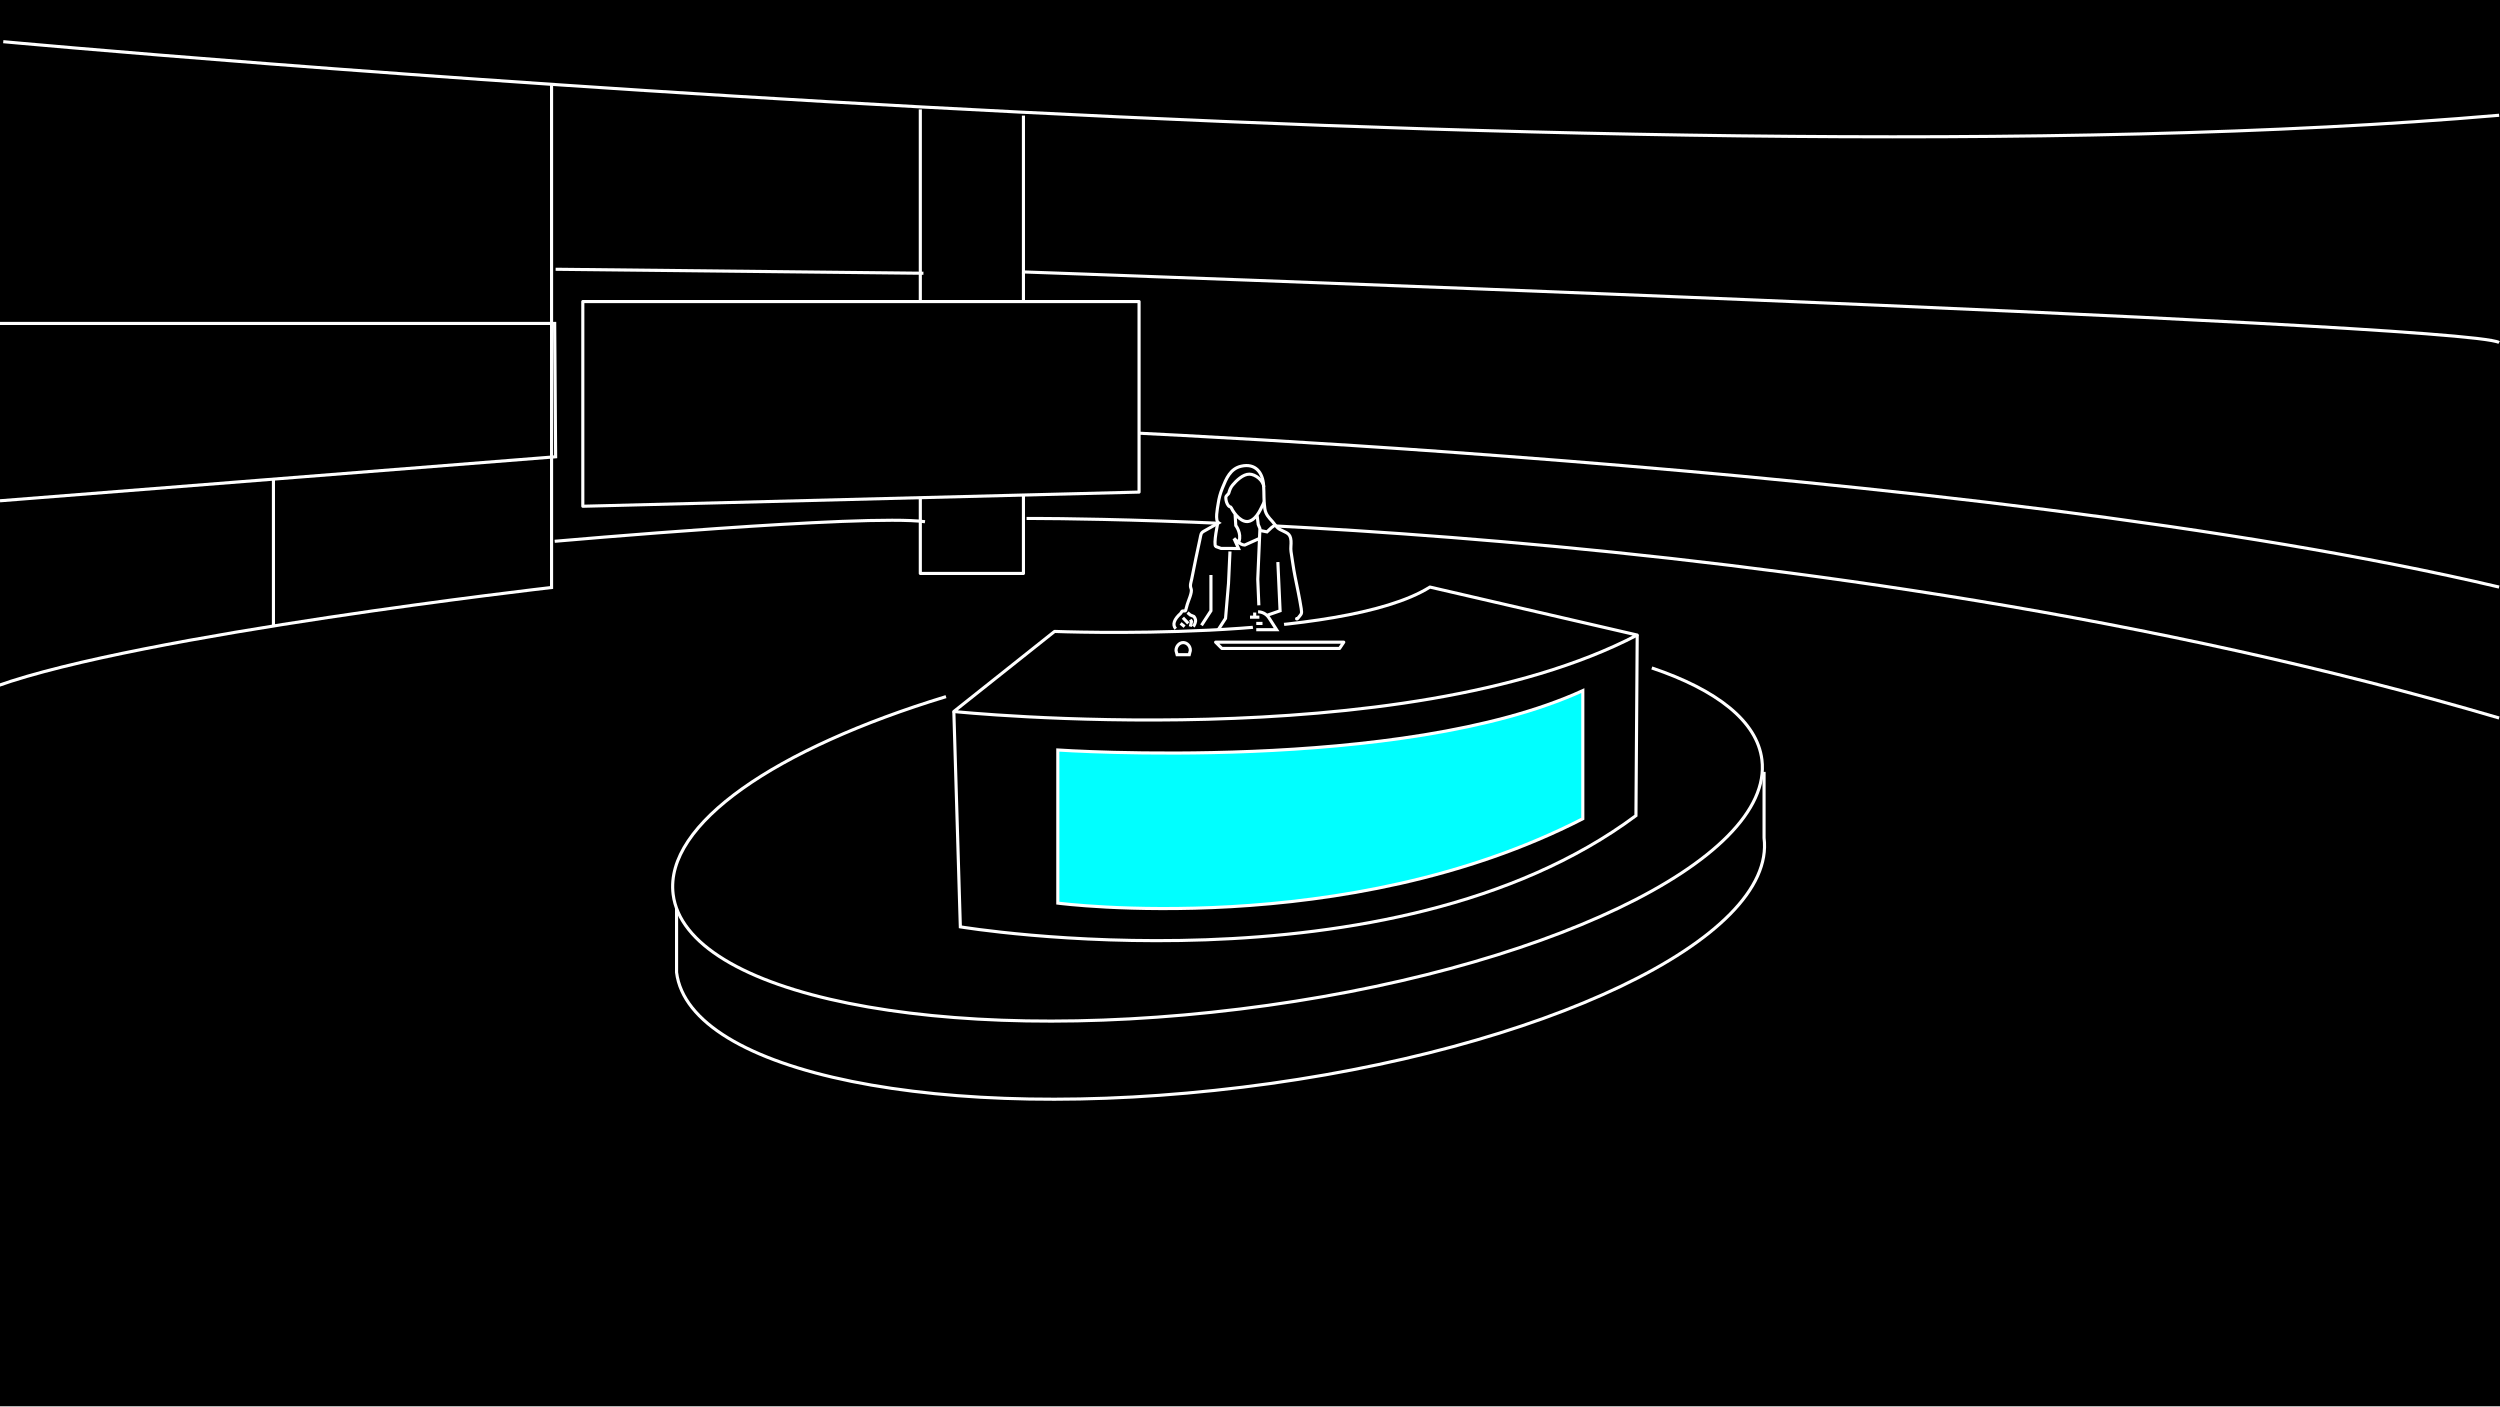
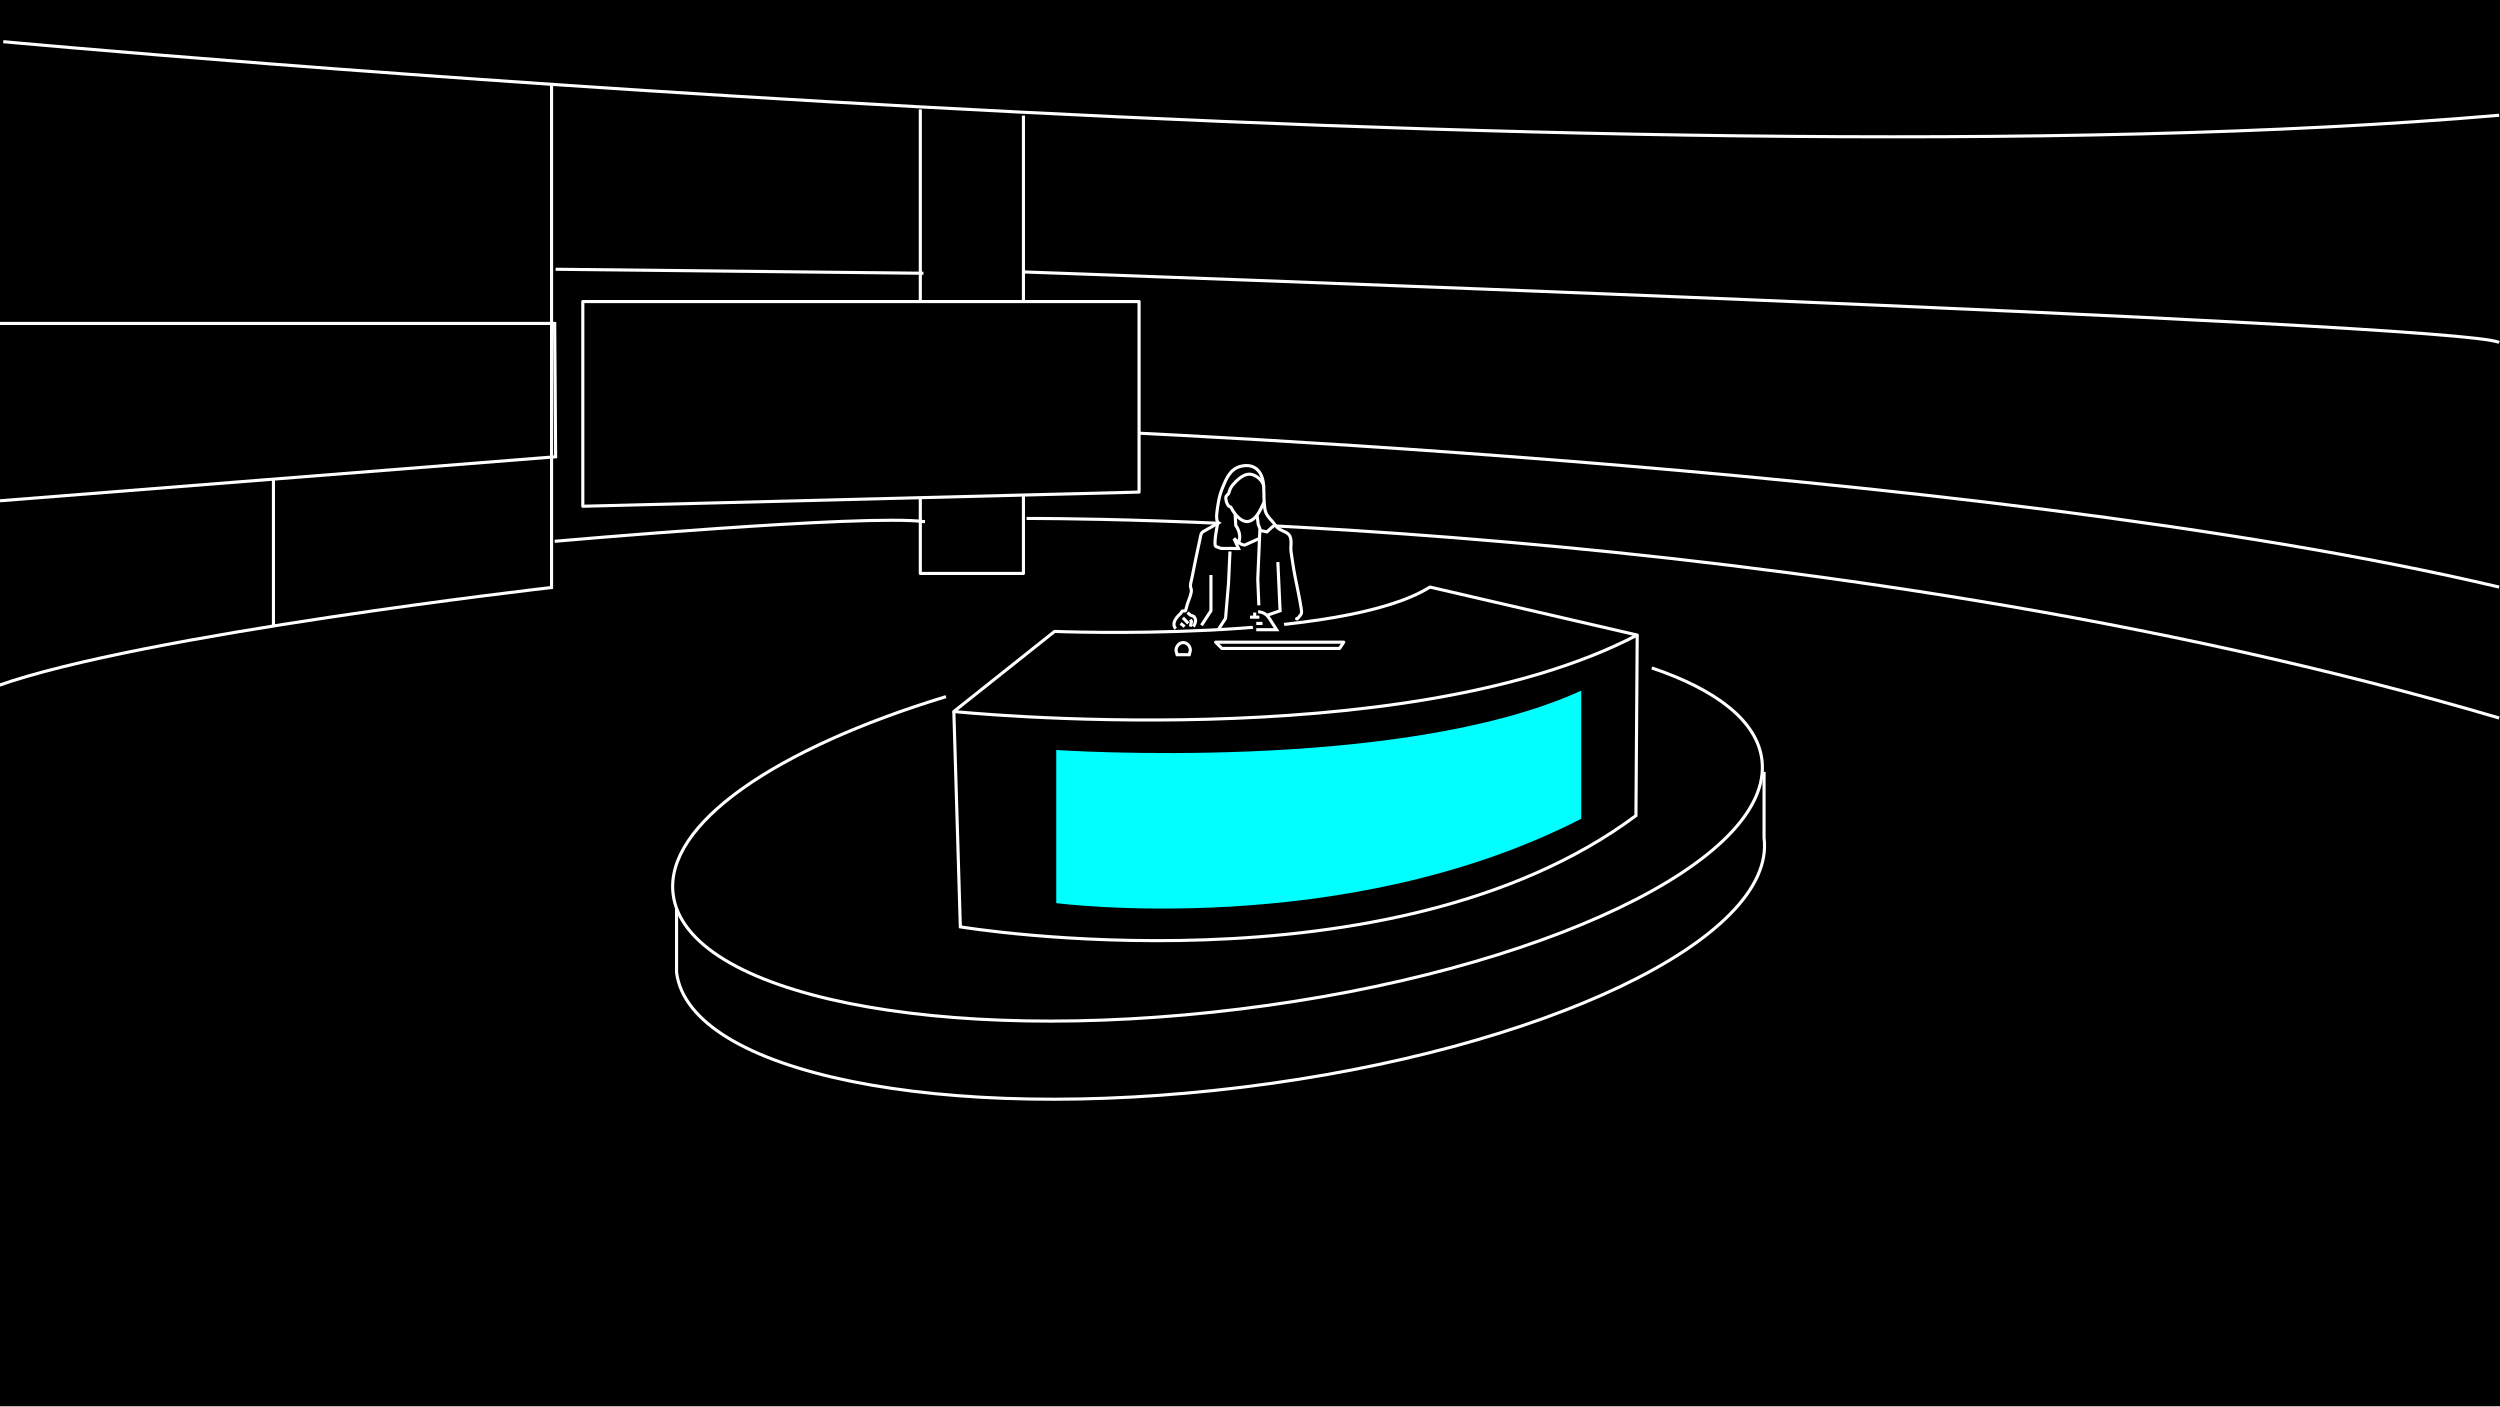
<svg xmlns="http://www.w3.org/2000/svg" width="800" height="450" viewBox="0 0 800 450">
  <path d="M0 0h800v450h-800z" />
  <g stroke="#fff" stroke-miterlimit="10" fill="none">
    <path d="M1.042 13.336s517.958 47.885 798.68 23.546M176.5 27v161s-131.5 15.058-177.5 31.529M87.5 200v-47M0 103.5h177.5l.302 42.667-177.802 14.083" />
  </g>
-   <g stroke="#fff" stroke-miterlimit="10">
-     <path d="M216.5 287v24.157c4 32.168 84.981 48.615 181.193 36.735 96.211-11.88 170.807-47.588 166.807-79.756v-21.136" stroke-linejoin="round" fill="none" />
-     <path d="M528.579 213.741c20.789 7.002 33.71 17.039 35.235 29.395 3.973 32.168-70.802 67.876-167.014 79.756-96.212 11.88-177.426-4.567-181.399-36.735-2.772-22.457 32.832-46.639 87.316-63.235" stroke-linejoin="round" />
-     <path d="M506.5 262v-41c-58 26.5-168 19-168 19v49s92 12.012 168-27z" fill="#0ff" />
-     <path d="M457.58 187.862l66.326 15.354c-75.094 39.216-218.679 24.469-218.679 24.469l32.238-25.626c.001 0 91.695 3.666 120.115-14.197z" stroke-linejoin="round" fill="none" />
-     <path d="M305.228 227.685l2.08 68.909s137.693 22.906 216.193-35.594l.406-57.784" fill="none" />
-     <path d="M382.417 206.4M294.5 35v148.5h33v-146.5M328.5 165.91s249.941-1.387 471.221 63.852M327 87s461.443 16.205 472.722 22.603M328.625 137s302.375 11 471.096 50.862M177.802 86.164l117.698 1.277M177.5 173.211s99.5-8.817 118.5-6.264" stroke-linejoin="round" fill="none" />
-     <path stroke-linejoin="round" d="M186.5 96.5v65.5l178-4.533v-60.967z" />
+   <g>
+     <path d="M216.5 287v24.157c4 32.168 84.981 48.615 181.193 36.735 96.211-11.88 170.807-47.588 166.807-79.756v-21.136" stroke="#fff" stroke-linejoin="round" stroke-miterlimit="10" fill="none" />
+     <path d="M528.579 213.741c20.789 7.002 33.71 17.039 35.235 29.395 3.973 32.168-70.802 67.876-167.014 79.756-96.212 11.88-177.426-4.567-181.399-36.735-2.772-22.457 32.832-46.639 87.316-63.235" stroke="#fff" stroke-linejoin="round" stroke-miterlimit="10" />
+     <path d="M506 262v-41c-58 26.5-168 19-168 19v49s92 12.012 168-27z" fill="#0ff" />
+     <path d="M457.58 187.862l66.326 15.354c-75.094 39.216-218.679 24.469-218.679 24.469l32.238-25.626c.001 0 91.695 3.666 120.115-14.197z" stroke="#fff" stroke-linejoin="round" stroke-miterlimit="10" fill="none" />
+     <path d="M305.228 227.685l2.08 68.909s137.693 22.906 216.193-35.594l.406-57.784" stroke="#fff" stroke-miterlimit="10" fill="none" />
+     <path d="M382.417 206.4M294.5 35v148.5h33v-146.5M328.5 165.91s249.941-1.387 471.221 63.852M327 87s461.443 16.205 472.722 22.603M328.625 137s302.375 11 471.096 50.862M177.802 86.164l117.698 1.277M177.5 173.211s99.5-8.817 118.5-6.264" stroke="#fff" stroke-linejoin="round" stroke-miterlimit="10" fill="none" />
+     <path stroke="#fff" stroke-linejoin="round" stroke-miterlimit="10" d="M186.5 96.5v65.5l178-4.533v-60.967z" />
  </g>
  <path d="M400.777 199.788l9.882-1.535.614 3.953-9.882 1.535z" />
  <g stroke="#fff" stroke-miterlimit="10">
    <path d="M414.985 198.394c-.009-1.172-.301.28.427-.664 1.024-1.328 1.26-1.163.977-2.965-.542-3.444-1.281-6.864-1.971-10.282-.529-2.623-.86-5.3-1.288-7.942-.182-1.122.081-2.329-.006-3.463-.195-2.554-1.462-2.515-3.461-3.608-1.28-.699-1.542-1.539-2.495-2.591-1.14-1.26-2.127-2.248-2.411-4.016-.401-2.51-.233-4.959-.401-7.501-.275-4.193-2.621-7.206-7.152-6.182-3.534.798-4.803 3.966-6.025 6.982-.724 1.789-1.1 3.23-1.387 5.144-.191 1.269-1.054 5.32.158 6.027-1.571.892-3.141 1.786-4.722 2.662-1 .553-.934 1.143-1.186 2.277-.954 4.296-1.809 8.617-2.678 12.932-.222 1.104-.681 2.132-.216 3.17.475 1.059-.914 3.928-1.213 5.019l-.554 2.018c-.034.121-.774.093-.897.102-.386.027-.441.576-.707.812-2.013 1.795-2.729 3.568-1.542 4.881" />
    <path d="M404.525 160.671c-1.088 2.084-2.094 5.018-4.481 6.025-2.46 1.04-5.083-2.174-6-4.129-.292-.624-.466-.175-.91-.695-.572-.673-.881-1.724-.871-2.597.009-.817.792-.922.972-1.544.272-.935.563-1.742 1.194-2.496 1.205-1.441 3.328-3.508 5.357-3.508 1.926 0 4.592 2.07 4.592 4.113M394.87 172.24s1.932 2.187 3.425 2.187l4.749-2.145M402.266 164.838l.364 2.993.548 1.312-.693 16.215.346 8.344M405.581 196.854l4.045-1.402-.71-15.596M389.84 201.5l2.331-3.608.948-11.15.473-10.275M389.785 166.847s-1.622 7.505-.711 8.039l1.676.614h2.698l2.877.021-1.456-3.222M403.178 169.744l2.257.456 1.421-1.348.947-.693M395.222 164.443l.229 3.716s1.931 2.514 1.021 5.101M402.589 195.788c1.025 0 2.571.438 3.582 2.077l2.334 3.635h-6.505M402 199.5h2M400 197.5h3M401 196.5h1M380.001 196.034l.902.765 1.121.464s.683.711.546 1.585c-.137.875-.684 1.666-.684 1.666M378.526 197.674l1.722 1.804M377.788 199.478l1.285 1.037M380.903 198.295l.392.581-.392 1.639M384.477 200.101l3.023-4.649v-11.452" fill="none" />
  </g>
  <g>
    <path stroke="#fff" stroke-linejoin="round" stroke-miterlimit="10" fill="none" d="M389 205.5h41l-1.334 2h-37.666z" />
    <path d="M380.903 208.035c0-1.262-1.023-2.41-2.285-2.41-1.262 0-2.285 1.21-2.285 2.473 0 .448.134.402.356 1.402h3.857c.224-1 .357-1.017.357-1.465z" stroke="#fff" stroke-miterlimit="10" fill="none" />
  </g>
</svg>
